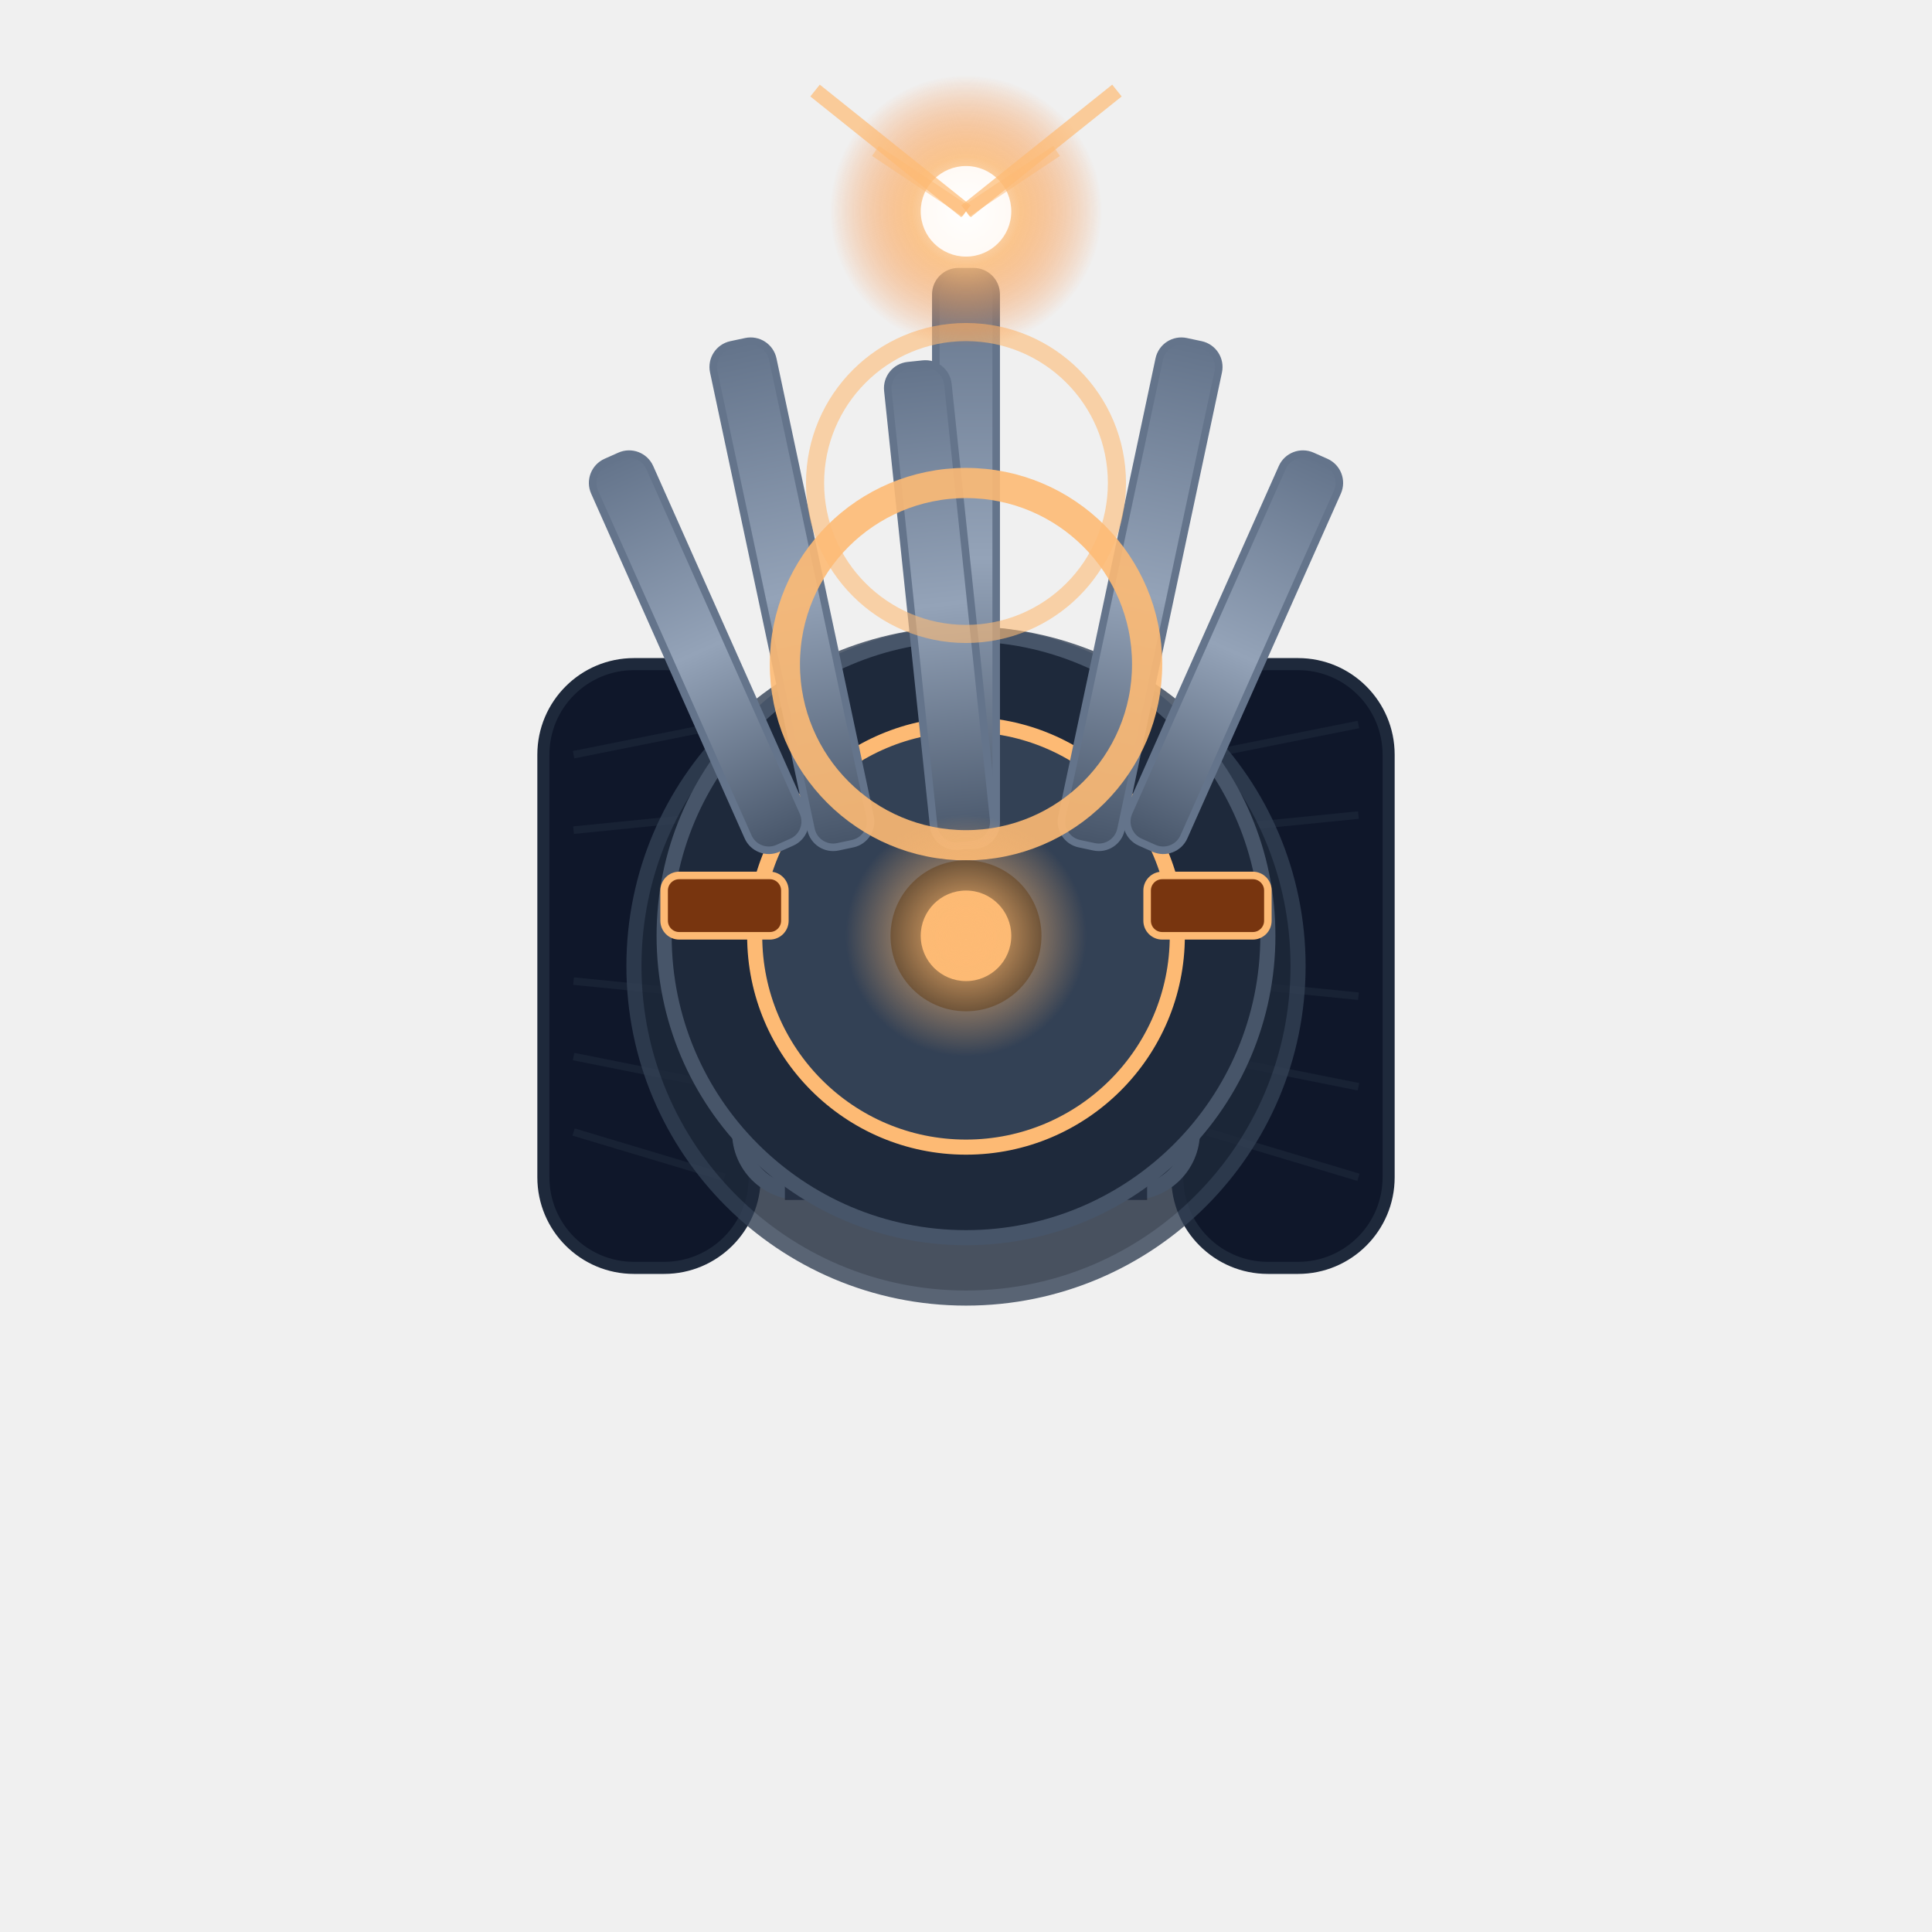
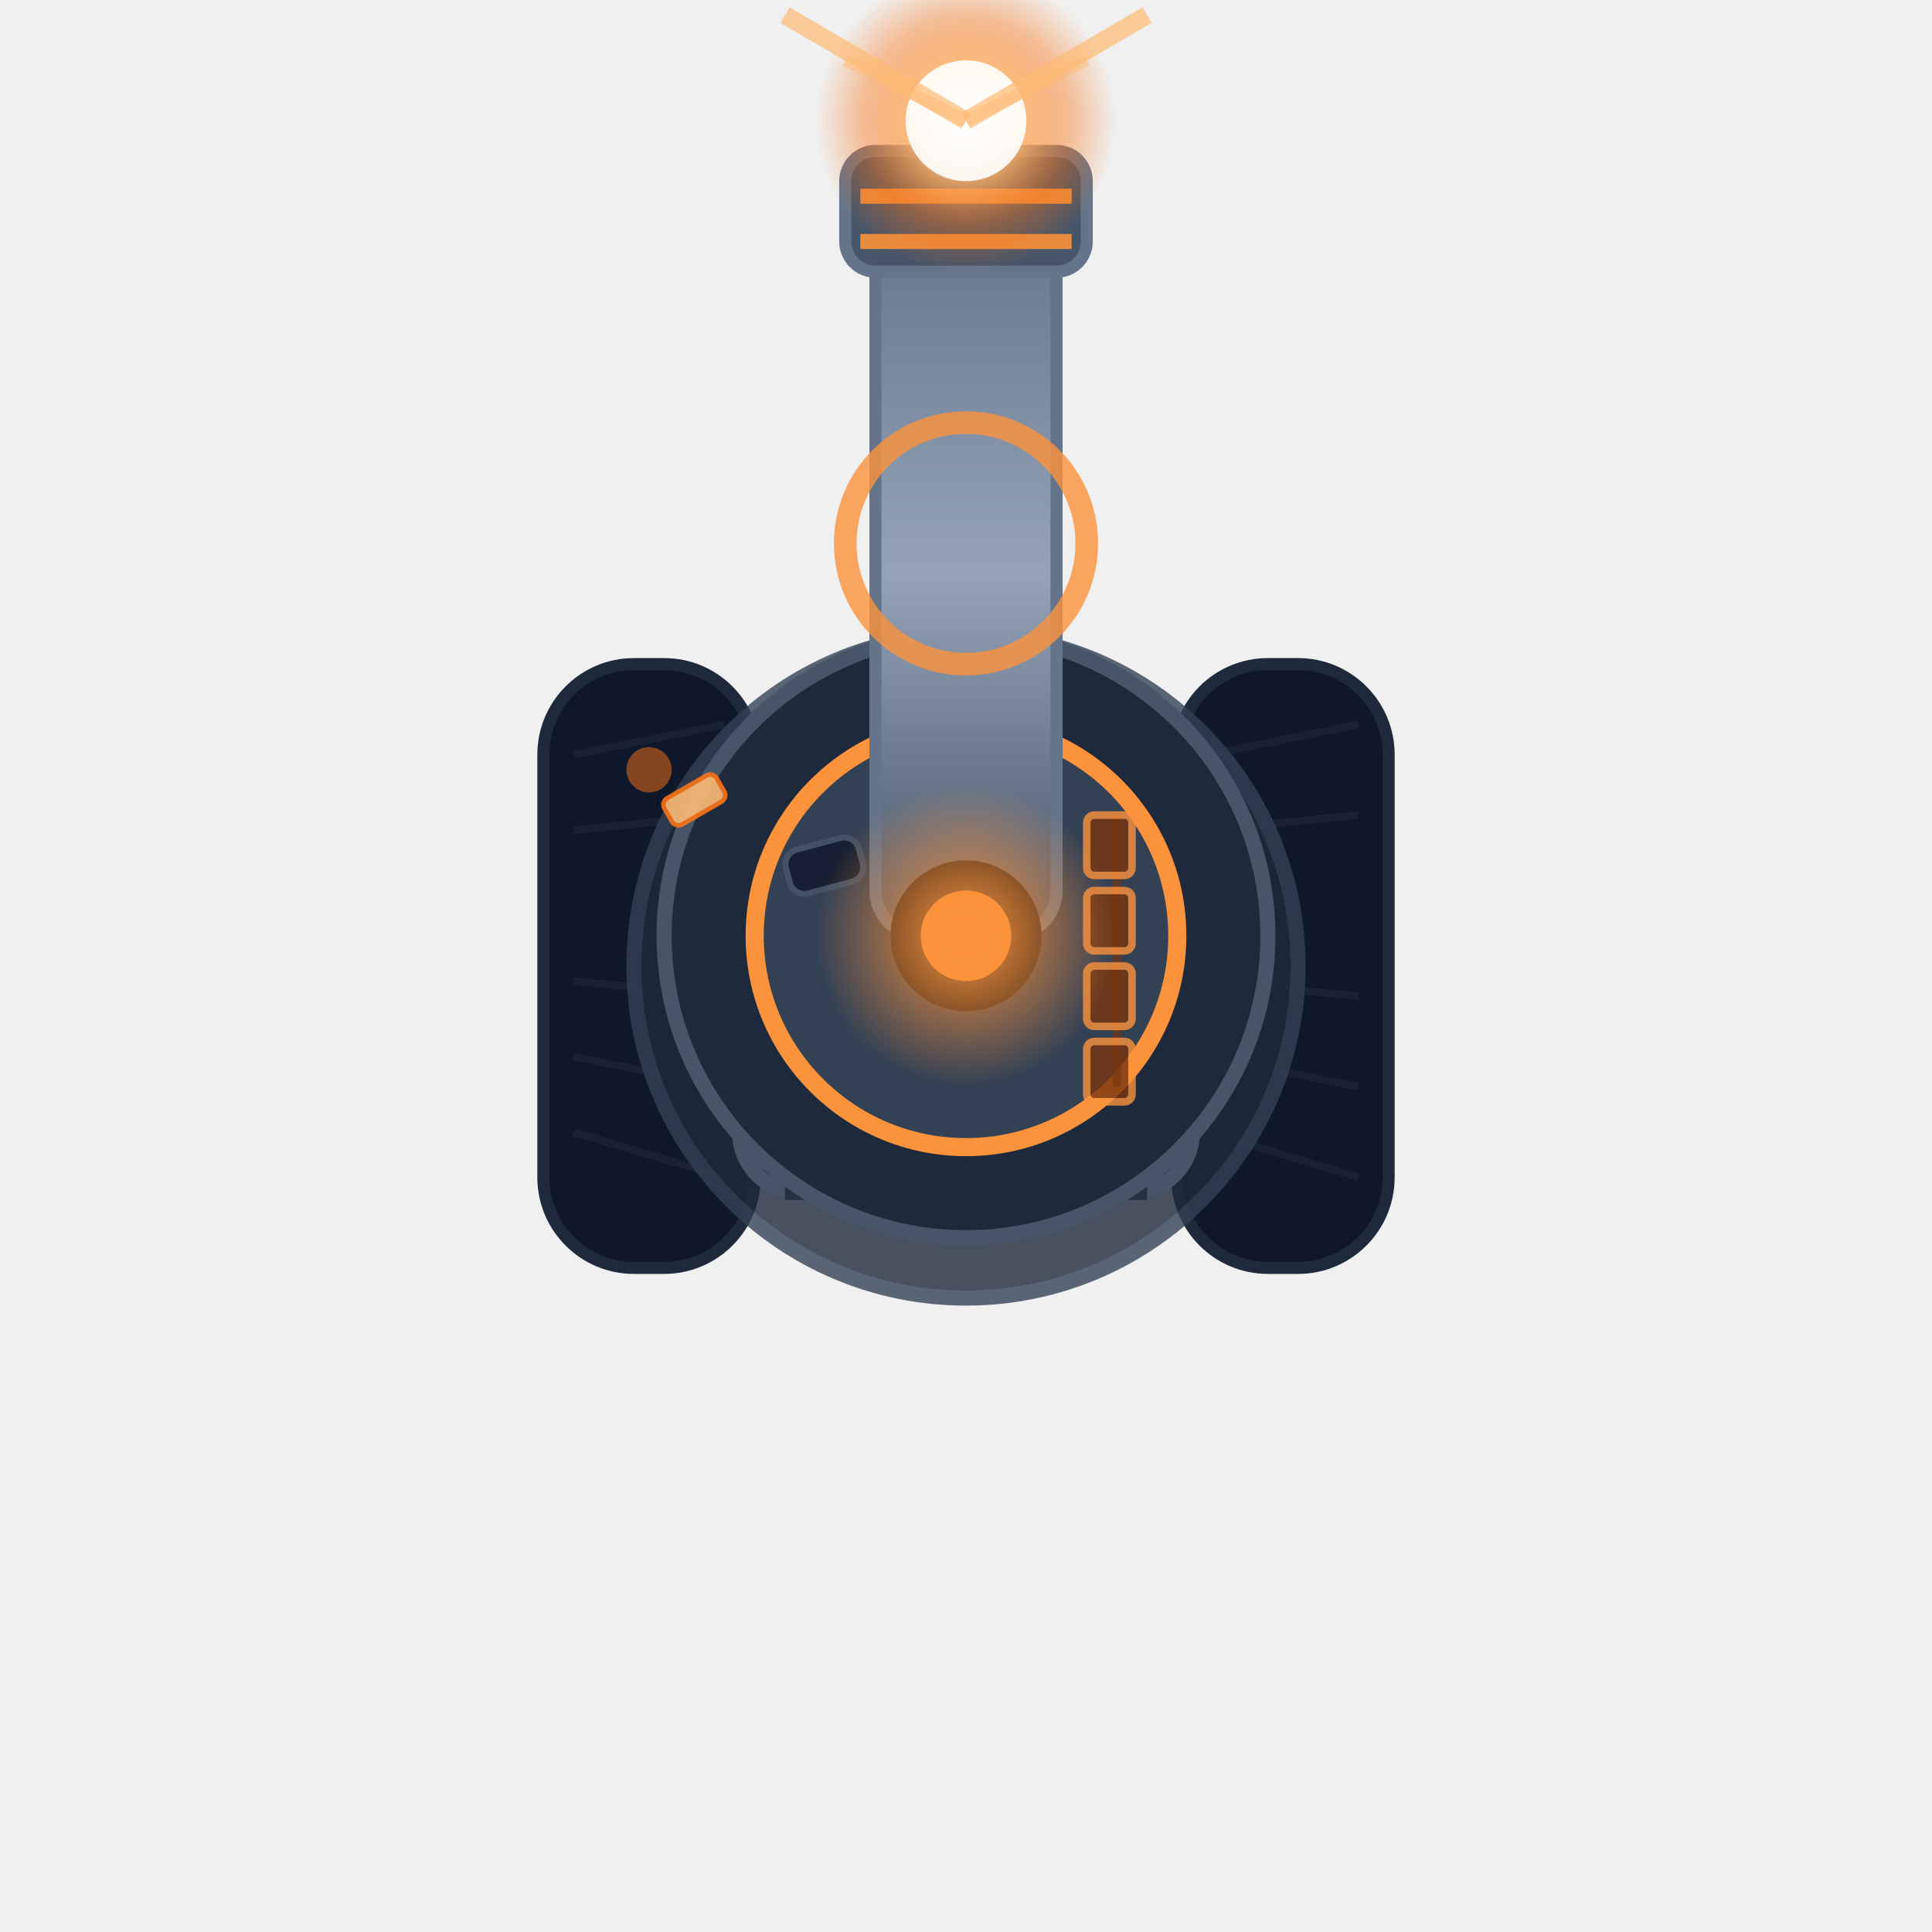
<svg xmlns="http://www.w3.org/2000/svg" viewBox="0 0 128 128">
  <defs>
-     <linearGradient id="gat-hull" x1="0" y1="0" x2="0" y2="1">
+     <linearGradient id="hs-hull" x1="0" y1="0" x2="0" y2="1">
      <stop offset="0%" stop-color="#334155" />
      <stop offset="100%" stop-color="#1e293b" />
    </linearGradient>
-     <linearGradient id="gat-barrel" x1="0" y1="1" x2="0" y2="0">
+     <linearGradient id="hs-barrel" x1="0" y1="1" x2="0" y2="0">
      <stop offset="0%" stop-color="#475569" />
      <stop offset="50%" stop-color="#94a3b8" />
      <stop offset="100%" stop-color="#64748b" />
    </linearGradient>
-     <radialGradient id="gat-glow" cx="50%" cy="50%" r="50%">
-       <stop offset="0%" stop-color="#fdba74" stop-opacity="1" />
-       <stop offset="100%" stop-color="#fdba74" stop-opacity="0" />
+     <radialGradient id="hs-glow" cx="50%" cy="50%" r="50%">
+       <stop offset="0%" stop-color="#fb923c" stop-opacity="1" />
+       <stop offset="100%" stop-color="#fb923c" stop-opacity="0" />
    </radialGradient>
-     <radialGradient id="gat-muzzle" cx="50%" cy="50%" r="50%">
+     <radialGradient id="hs-muzzle" cx="50%" cy="50%" r="50%">
      <stop offset="0%" stop-color="#ffffff" stop-opacity="1" />
-       <stop offset="40%" stop-color="#fdba74" stop-opacity="0.8" />
+       <stop offset="35%" stop-color="#fdba74" stop-opacity="0.9" />
+       <stop offset="70%" stop-color="#f97316" stop-opacity="0.4" />
      <stop offset="100%" stop-color="#f97316" stop-opacity="0" />
    </radialGradient>
  </defs>
  <rect x="36" y="44" width="14" height="40" rx="6" fill="#0f172a" stroke="#1e293b" stroke-width="0.8" />
  <line x1="38" y1="50" x2="48" y2="48" stroke="#1e293b" stroke-width="0.5" opacity="0.6" />
  <line x1="38" y1="55" x2="48" y2="54" stroke="#1e293b" stroke-width="0.5" opacity="0.6" />
  <line x1="38" y1="65" x2="48" y2="66" stroke="#1e293b" stroke-width="0.5" opacity="0.6" />
  <line x1="38" y1="70" x2="48" y2="72" stroke="#1e293b" stroke-width="0.5" opacity="0.6" />
  <line x1="38" y1="75" x2="48" y2="78" stroke="#1e293b" stroke-width="0.5" opacity="0.6" />
  <rect x="78" y="44" width="14" height="40" rx="6" fill="#0f172a" stroke="#1e293b" stroke-width="0.8" />
  <line x1="80" y1="50" x2="90" y2="48" stroke="#1e293b" stroke-width="0.5" opacity="0.6" />
  <line x1="80" y1="55" x2="90" y2="54" stroke="#1e293b" stroke-width="0.5" opacity="0.6" />
  <line x1="80" y1="65" x2="90" y2="66" stroke="#1e293b" stroke-width="0.5" opacity="0.6" />
  <line x1="80" y1="70" x2="90" y2="72" stroke="#1e293b" stroke-width="0.5" opacity="0.6" />
  <line x1="80" y1="75" x2="90" y2="78" stroke="#1e293b" stroke-width="0.5" opacity="0.6" />
  <circle cx="64" cy="64" r="22" fill="#1e293b" stroke="#334155" stroke-width="1" opacity="0.8" />
  <circle cx="64" cy="64" r="18" fill="none" stroke="#475569" stroke-width="0.5" opacity="0.4" />
-   <rect x="49" y="49" width="30" height="30" rx="4" fill="url(#gat-hull)" stroke="#475569" stroke-width="1" />
+   <rect x="49" y="49" width="30" height="30" rx="4" fill="url(#hs-hull)" stroke="#475569" stroke-width="1" />
  <polygon points="57,49 64,43 71,49" fill="#475569" stroke="#64748b" stroke-width="0.5" />
  <line x1="52" y1="73" x2="76" y2="73" stroke="#0f172a" stroke-width="1" opacity="0.6" />
  <line x1="52" y1="76" x2="76" y2="76" stroke="#0f172a" stroke-width="1" opacity="0.6" />
  <line x1="52" y1="79" x2="76" y2="79" stroke="#0f172a" stroke-width="1" opacity="0.6" />
  <circle cx="64" cy="62" r="20" fill="#1e293b" stroke="#475569" stroke-width="1" />
-   <circle cx="64" cy="62" r="14" fill="#334155" stroke="#fdba74" stroke-width="1" />
-   <rect x="62" y="18" width="4" height="38" rx="1.5" fill="url(#gat-barrel)" stroke="#64748b" stroke-width="0.5" />
-   <rect x="70" y="22" width="4" height="34" rx="1.5" fill="url(#gat-barrel)" stroke="#64748b" stroke-width="0.5" transform="rotate(12, 72, 56)" />
-   <rect x="74" y="28" width="4" height="28" rx="1.5" fill="url(#gat-barrel)" stroke="#64748b" stroke-width="0.5" transform="rotate(24, 76, 56)" />
-   <rect x="62" y="24" width="4" height="32" rx="1.5" fill="url(#gat-barrel)" stroke="#64748b" stroke-width="0.5" transform="rotate(-6, 64, 56)" />
-   <rect x="54" y="22" width="4" height="34" rx="1.5" fill="url(#gat-barrel)" stroke="#64748b" stroke-width="0.5" transform="rotate(-12, 56, 56)" />
-   <rect x="50" y="28" width="4" height="28" rx="1.5" fill="url(#gat-barrel)" stroke="#64748b" stroke-width="0.5" transform="rotate(-24, 52, 56)" />
-   <circle cx="64" cy="44" r="12" fill="none" stroke="#fdba74" stroke-width="2" opacity="0.9" />
-   <circle cx="64" cy="32" r="10" fill="none" stroke="#fdba74" stroke-width="1.2" opacity="0.6" />
-   <circle cx="64" cy="14" r="9" fill="url(#gat-muzzle)" />
-   <circle cx="64" cy="14" r="3" fill="#ffffff" opacity="0.9" />
-   <line x1="64" y1="14" x2="54" y2="6" stroke="#fdba74" stroke-width="1" opacity="0.7" />
-   <line x1="64" y1="14" x2="74" y2="6" stroke="#fdba74" stroke-width="1" opacity="0.7" />
-   <line x1="64" y1="14" x2="58" y2="10" stroke="#fdba74" stroke-width="0.8" opacity="0.5" />
-   <line x1="64" y1="14" x2="70" y2="10" stroke="#fdba74" stroke-width="0.8" opacity="0.5" />
+   <circle cx="64" cy="62" r="14" fill="#334155" stroke="#fb923c" stroke-width="1.2" />
+   <rect x="58" y="14" width="12" height="48" rx="3" fill="url(#hs-barrel)" stroke="#64748b" stroke-width="0.8" />
+   <circle cx="64" cy="36" r="8" fill="none" stroke="#fb923c" stroke-width="1.5" opacity="0.8" />
+   <rect x="56" y="10" width="16" height="8" rx="2" fill="#475569" stroke="#64748b" stroke-width="0.8" />
+   <line x1="57" y1="13" x2="71" y2="13" stroke="#fb923c" stroke-width="1" opacity="0.9" />
+   <line x1="57" y1="16" x2="71" y2="16" stroke="#fb923c" stroke-width="1" opacity="0.9" />
+   <circle cx="64" cy="8" r="10" fill="url(#hs-muzzle)" />
+   <circle cx="64" cy="8" r="4" fill="#ffffff" opacity="0.9" />
+   <line x1="64" y1="8" x2="52" y2="1" stroke="#fdba74" stroke-width="1.2" opacity="0.7" />
+   <line x1="64" y1="8" x2="76" y2="1" stroke="#fdba74" stroke-width="1.2" opacity="0.7" />
+   <line x1="64" y1="8" x2="56" y2="4" stroke="#fdba74" stroke-width="0.8" opacity="0.5" />
+   <line x1="64" y1="8" x2="72" y2="4" stroke="#fdba74" stroke-width="0.8" opacity="0.5" />
+   <line x1="74" y1="54" x2="74" y2="72" stroke="#78350f" stroke-width="0.6" opacity="0.6" />
+   <rect x="72" y="54" width="3" height="4" rx="0.5" fill="#78350f" stroke="#fb923c" stroke-width="0.5" opacity="0.8" />
+   <rect x="72" y="59" width="3" height="4" rx="0.5" fill="#78350f" stroke="#fb923c" stroke-width="0.5" opacity="0.8" />
+   <rect x="72" y="64" width="3" height="4" rx="0.5" fill="#78350f" stroke="#fb923c" stroke-width="0.5" opacity="0.8" />
+   <rect x="72" y="69" width="3" height="4" rx="0.5" fill="#78350f" stroke="#fb923c" stroke-width="0.5" opacity="0.8" />
+   <rect x="52" y="56" width="5" height="3" rx="1" fill="#0f172a" stroke="#475569" stroke-width="0.4" opacity="0.8" transform="rotate(-15, 54, 57)" />
+   <rect x="44" y="52" width="4" height="2" rx="0.5" fill="#fdba74" stroke="#f97316" stroke-width="0.3" opacity="0.9" transform="rotate(-30, 46, 53)" />
+   <circle cx="43" cy="51" r="1.5" fill="#f97316" opacity="0.5" />
  <circle cx="64" cy="62" r="5" fill="#1c1917" />
-   <circle cx="64" cy="62" r="3" fill="#fdba74" opacity="1" />
-   <circle cx="64" cy="62" r="8" fill="url(#gat-glow)" />
-   <rect x="76" y="58" width="8" height="4" rx="1" fill="#78350f" stroke="#fdba74" stroke-width="0.5" opacity="1" />
-   <rect x="44" y="58" width="8" height="4" rx="1" fill="#78350f" stroke="#fdba74" stroke-width="0.5" opacity="1" />
+   <circle cx="64" cy="62" r="3" fill="#fb923c" opacity="1" />
+   <circle cx="64" cy="62" r="10" fill="url(#hs-glow)" />
</svg>
